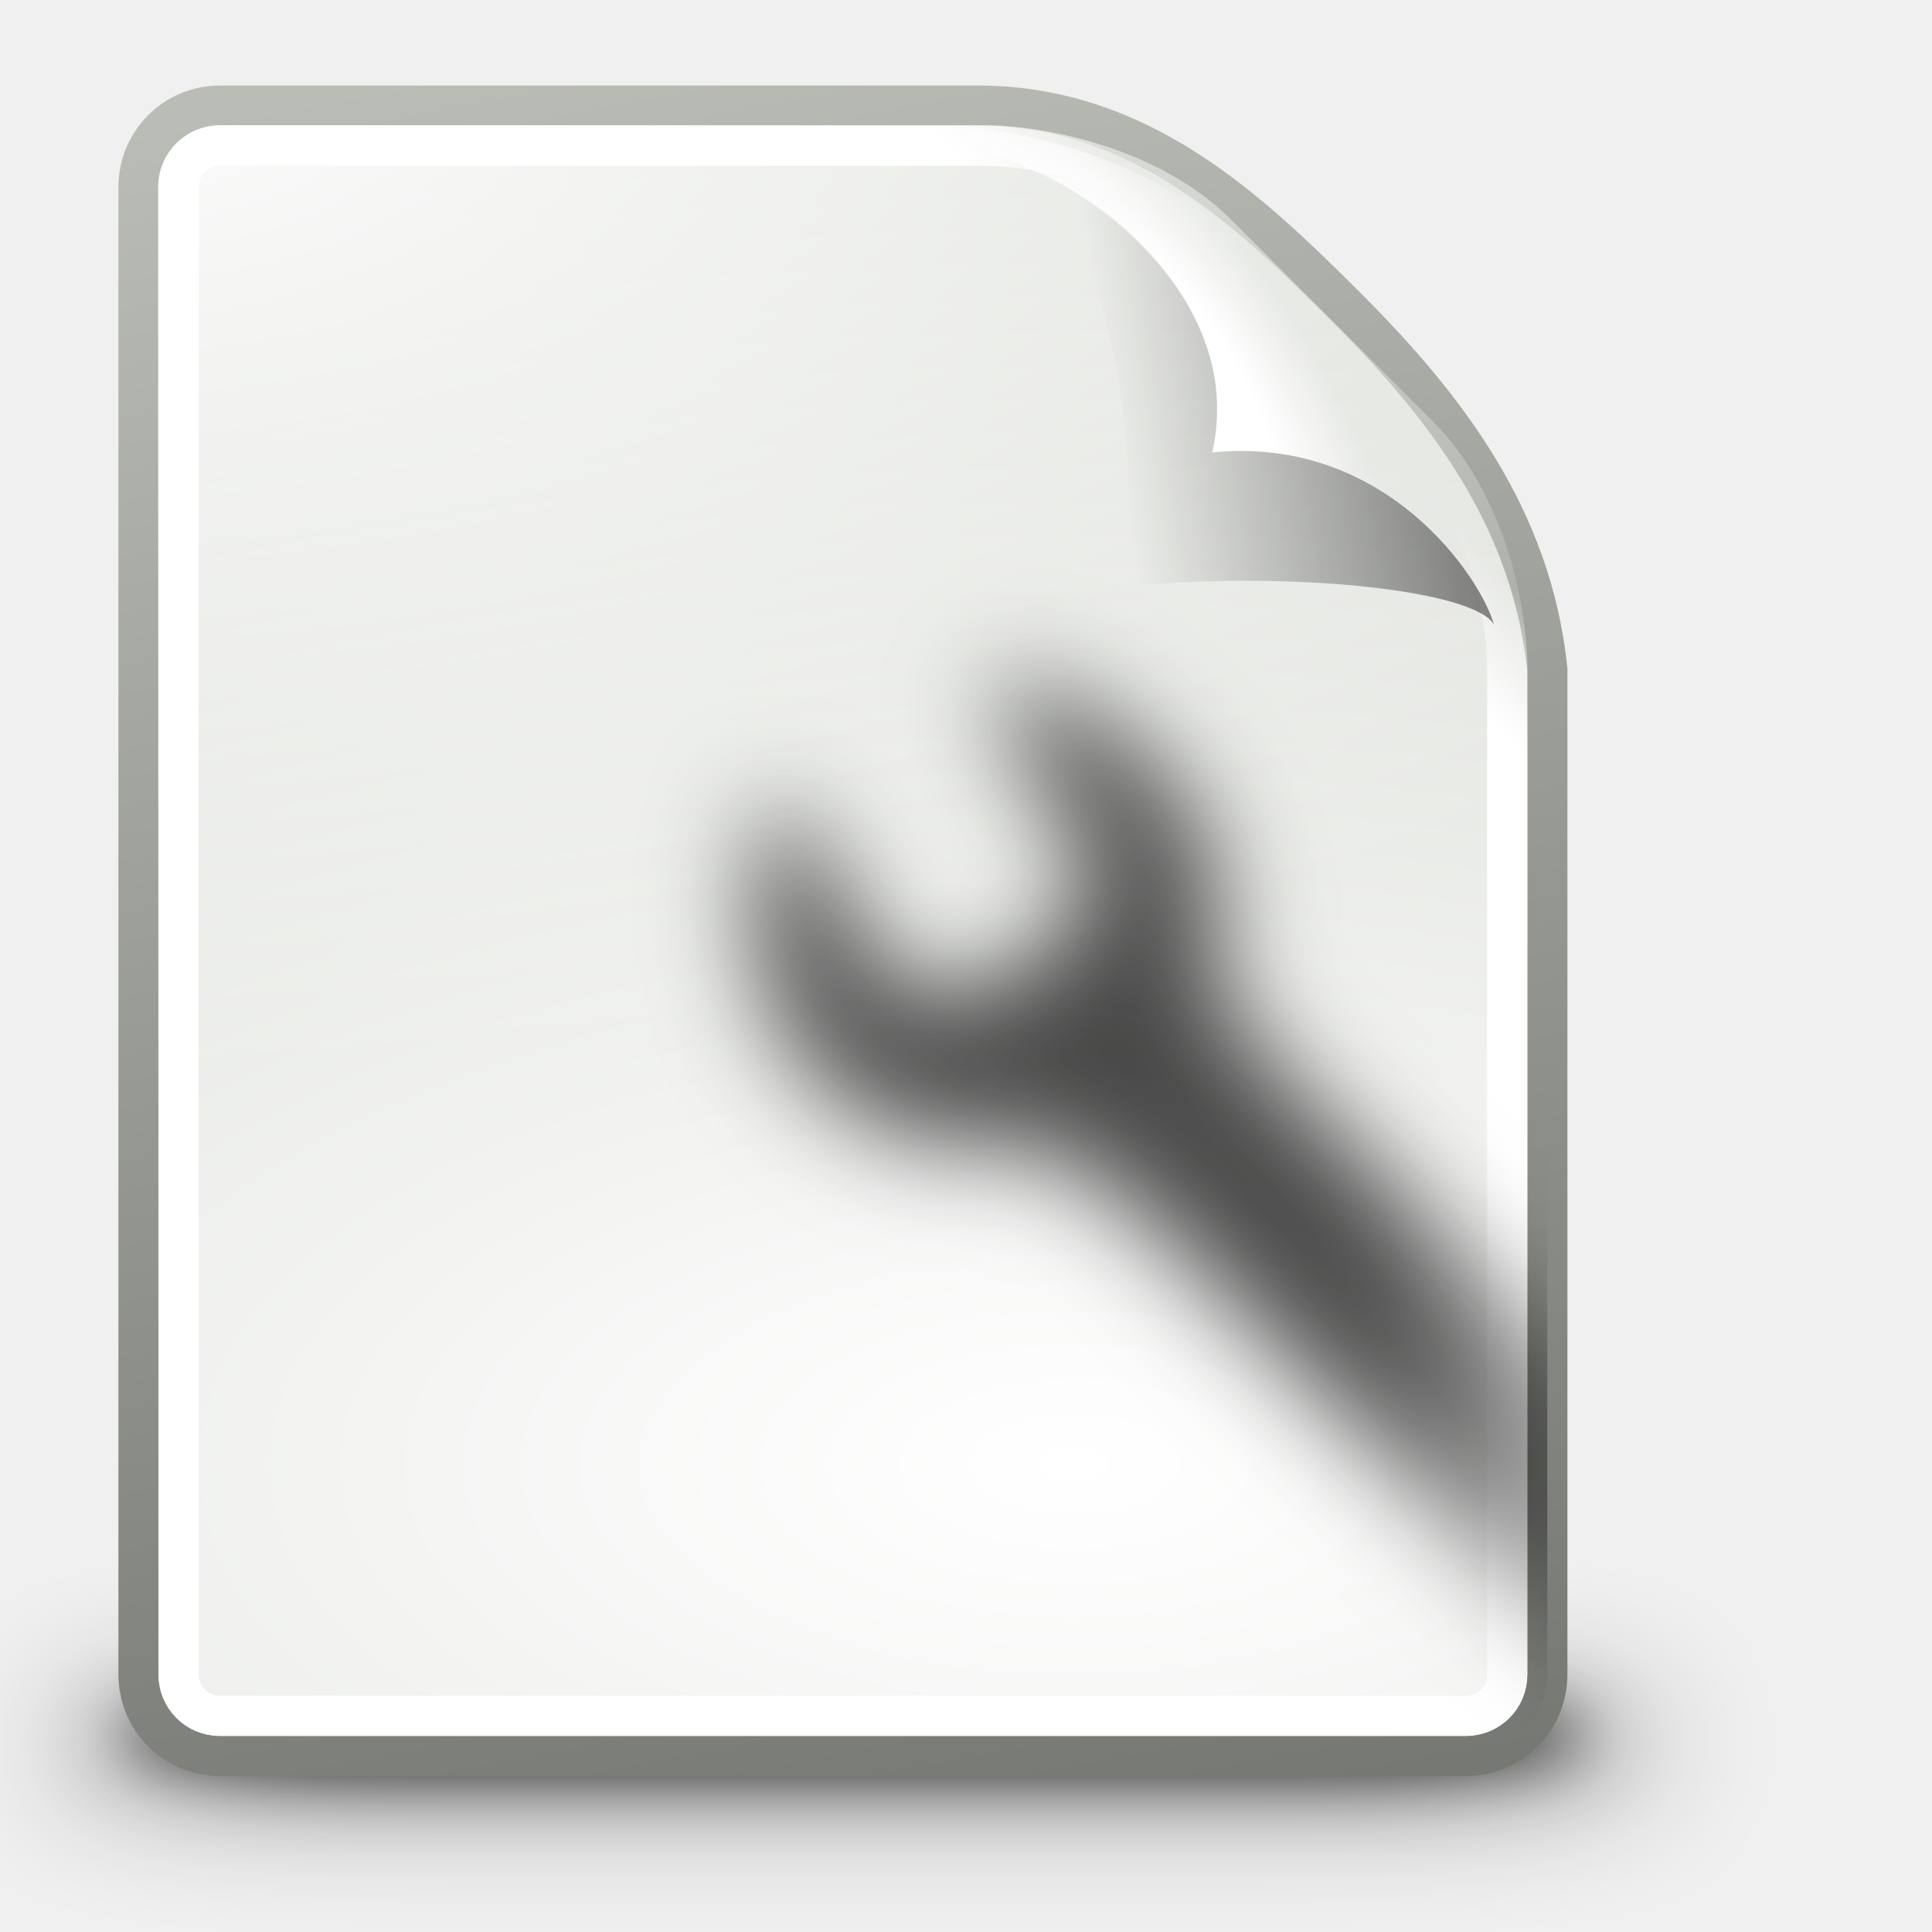
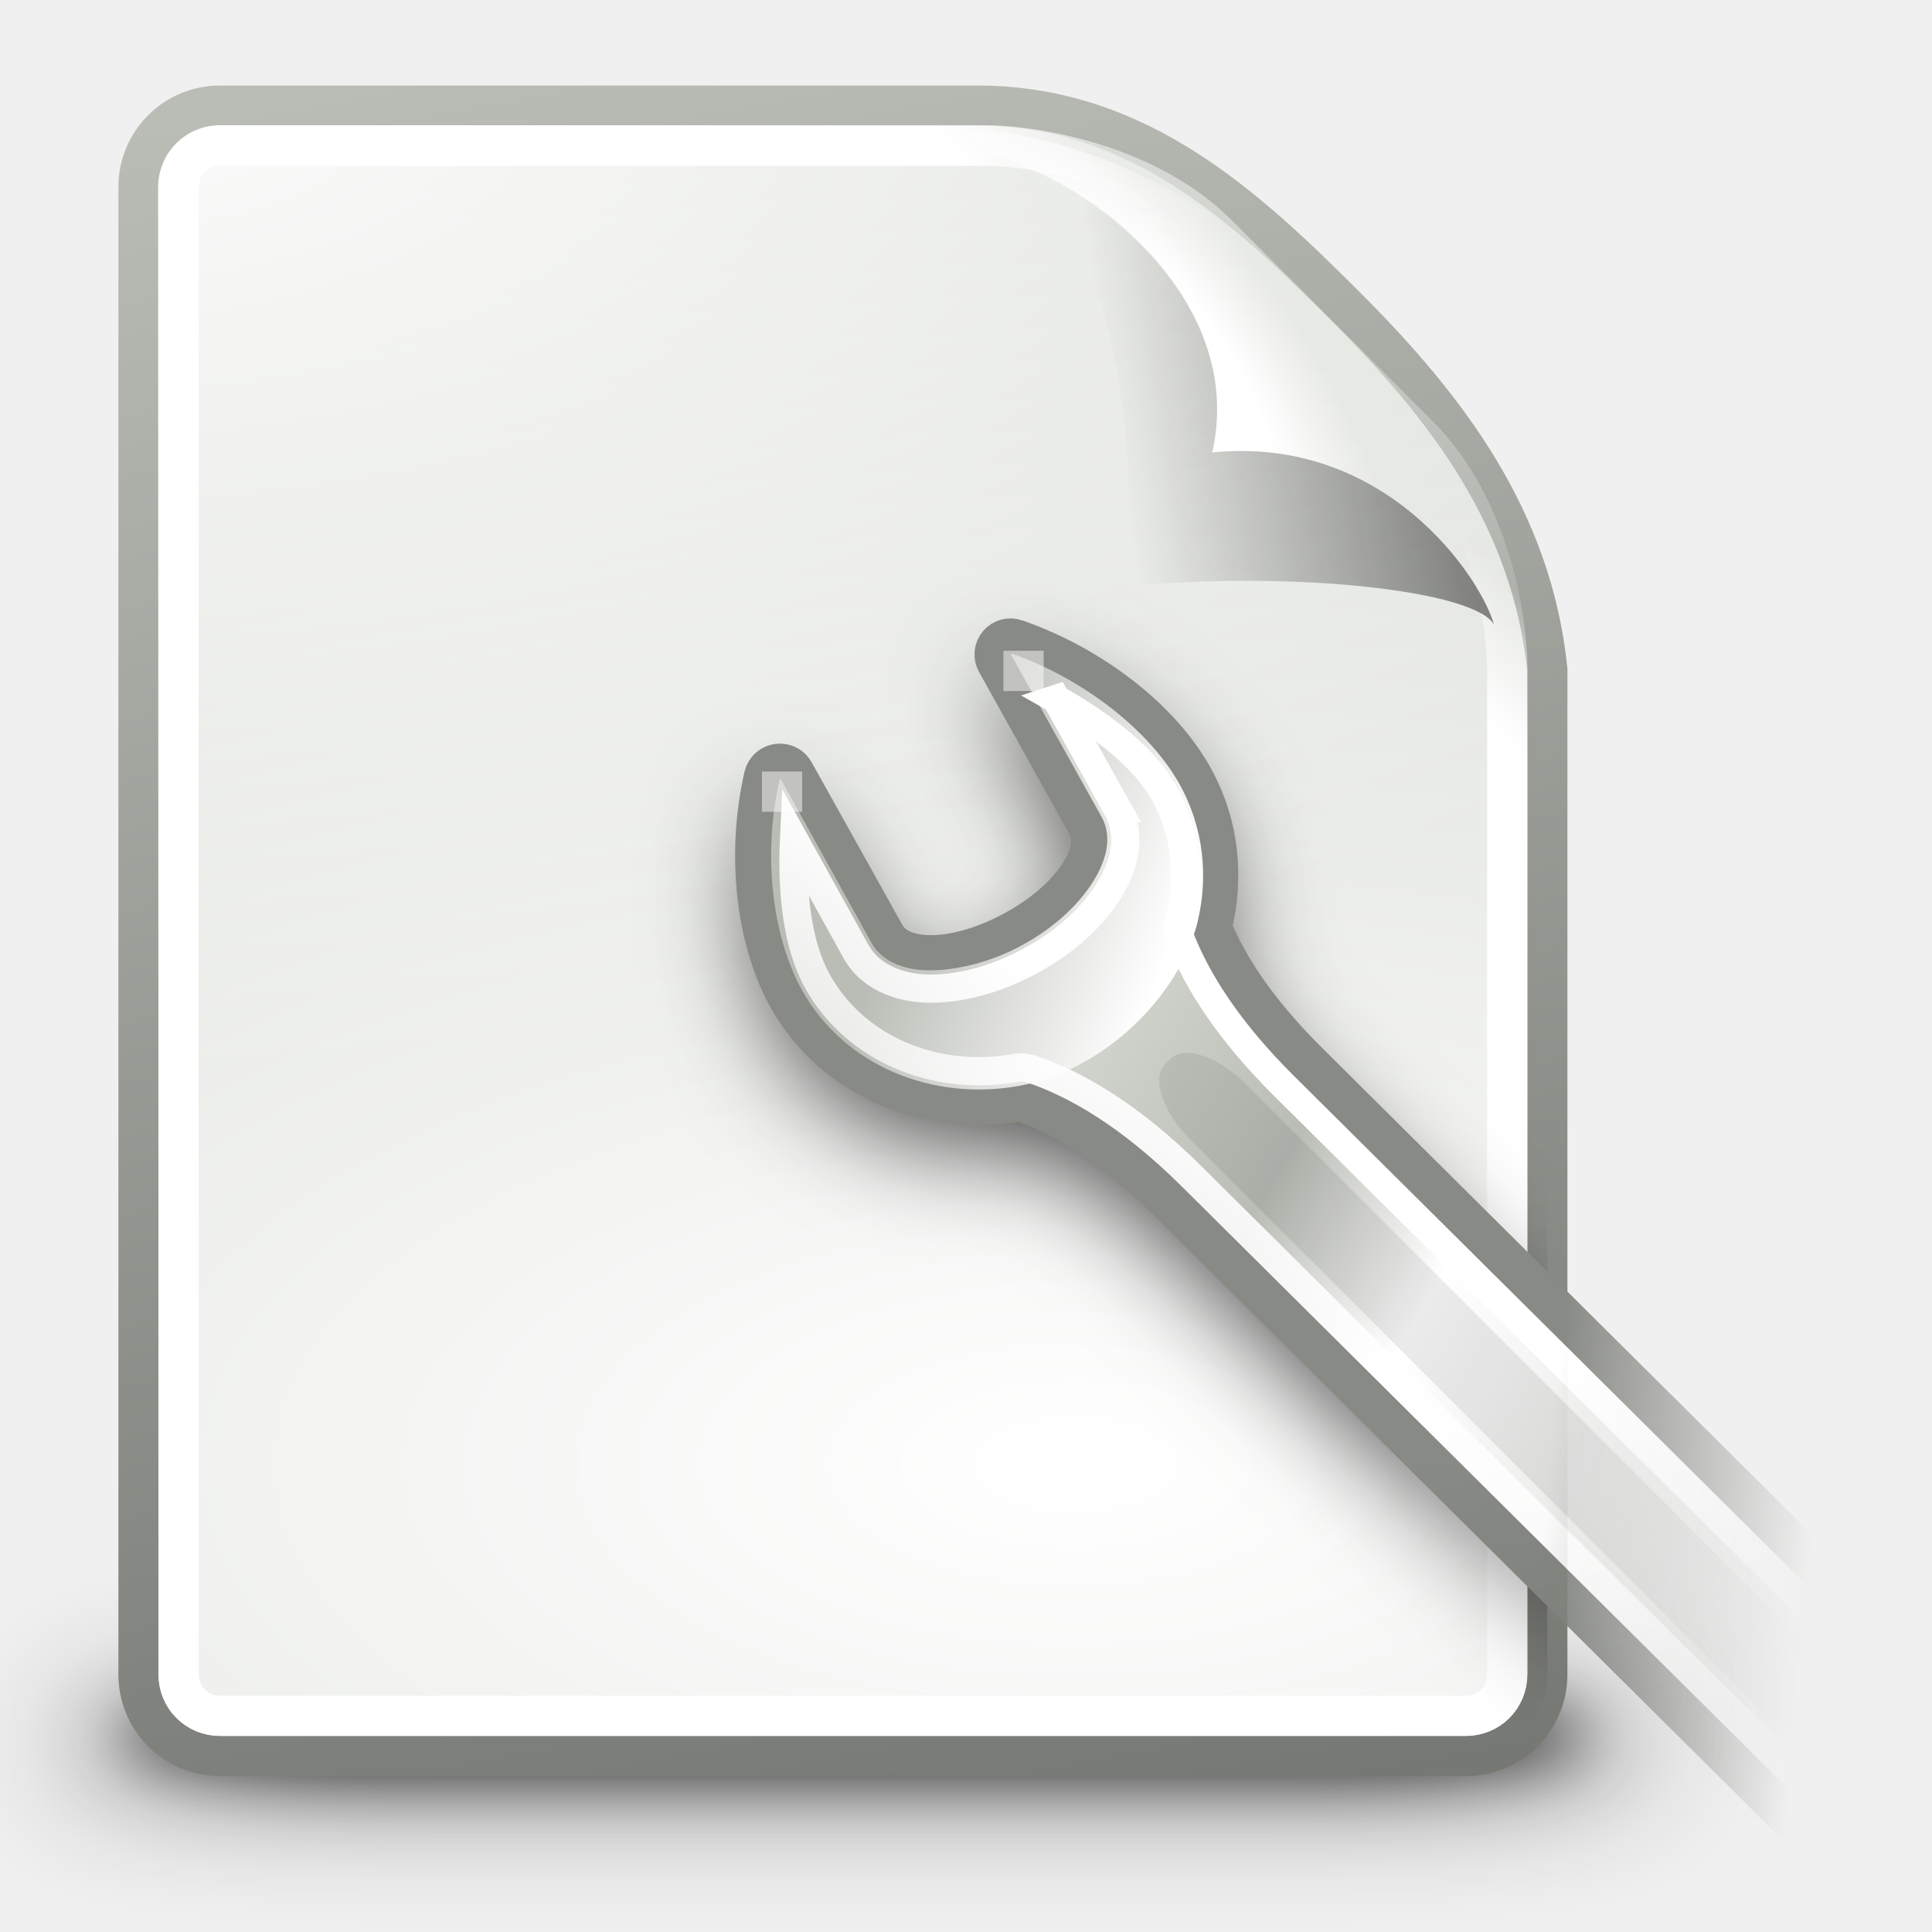
<svg xmlns="http://www.w3.org/2000/svg" xmlns:xlink="http://www.w3.org/1999/xlink" width="48" height="48" id="svg2" version="1.0" style="display:inline">
  <defs id="defs4">
    <linearGradient id="linearGradient7262">
      <stop style="stop-color:#000000;stop-opacity:1;" offset="0" id="stop7264" />
      <stop style="stop-color:#000000;stop-opacity:0;" offset="1" id="stop7266" />
    </linearGradient>
    <linearGradient id="linearGradient6432">
      <stop style="stop-color:#ffffff;stop-opacity:1" offset="0" id="stop6434" />
      <stop style="stop-color:#000000;stop-opacity:1" offset="1" id="stop6436" />
    </linearGradient>
    <linearGradient id="linearGradient7444">
      <stop style="stop-color:#888a85;stop-opacity:1;" offset="0" id="stop7446" />
      <stop style="stop-color:#555753;stop-opacity:1" offset="1" id="stop7448" />
    </linearGradient>
    <linearGradient id="linearGradient7381">
      <stop style="stop-color:#babdb6;stop-opacity:1;" offset="0" id="stop7383" />
      <stop style="stop-color:#ffffff;stop-opacity:1" offset="1" id="stop7385" />
    </linearGradient>
    <linearGradient id="linearGradient7389">
      <stop style="stop-color:#babdb6;stop-opacity:1;" offset="0" id="stop7391" />
      <stop style="stop-color:#eeeeec;stop-opacity:1" offset="1" id="stop7393" />
    </linearGradient>
    <linearGradient id="linearGradient7421">
      <stop style="stop-color:#ffffff;stop-opacity:1;" offset="0" id="stop7423" />
      <stop style="stop-color:#ffffff;stop-opacity:0;" offset="1" id="stop7425" />
    </linearGradient>
    <linearGradient id="linearGradient4434">
      <stop id="stop4436" offset="0" style="stop-color:#d3d7cf;stop-opacity:1;" />
      <stop style="stop-color:#babdb6;stop-opacity:1" offset="0.183" id="stop4438" />
      <stop id="stop4440" offset="0.319" style="stop-color:#ffffff;stop-opacity:1" />
      <stop style="stop-color:#babdb6;stop-opacity:1" offset="0.876" id="stop4442" />
      <stop id="stop4444" offset="1" style="stop-color:#eeeeec;stop-opacity:1" />
    </linearGradient>
    <linearGradient id="linearGradient3-paper-sheet-orig-08">
      <stop style="stop-color: rgb(255, 255, 255); stop-opacity: 1;" offset="0" id="stop6-paper-sheet-orig-1" />
      <stop style="stop-color: rgb(211, 215, 207); stop-opacity: 1;" offset="1" id="stop7-paper-sheet-orig-2" />
    </linearGradient>
    <linearGradient id="linearGradient10-paper-sheet-orig-3">
      <stop style="stop-color: rgb(85, 87, 83); stop-opacity: 1;" offset="0" id="stop15-paper-sheet-orig-7" />
      <stop style="stop-color: rgb(186, 189, 182); stop-opacity: 1;" offset="1" id="stop16-paper-sheet-orig-8" />
    </linearGradient>
    <linearGradient id="linearGradient4-paper-sheet-orig-7">
      <stop id="stop8-paper-sheet-orig-2" offset="0" style="stop-color: rgb(255, 255, 255); stop-opacity: 1;" />
      <stop id="stop9-paper-sheet-orig-2" offset="1" style="stop-color: rgb(255, 255, 255); stop-opacity: 0;" />
    </linearGradient>
    <filter id="filter3913-4" x="-0.092" width="1.185" y="-1.665" height="4.329" color-interpolation-filters="sRGB">
      <feGaussianBlur stdDeviation="1.387" id="feGaussianBlur3915-1" />
    </filter>
    <filter id="filter3871-0" x="-0.053" width="1.106" y="-0.958" height="2.917" color-interpolation-filters="sRGB">
      <feGaussianBlur stdDeviation="0.799" id="feGaussianBlur3873-5" />
    </filter>
    <linearGradient id="linearGradient12-paper-sheet-orig-2">
      <stop id="stop17-paper-sheet-orig-1" offset="0" style="stop-color: rgb(255, 255, 255); stop-opacity: 1;" />
      <stop id="stop18-paper-sheet-orig-0" offset="1" style="stop-color: rgb(255, 255, 255); stop-opacity: 0;" />
    </linearGradient>
    <linearGradient id="linearGradient13-paper-sheet-orig-7-4">
      <stop id="stop19-paper-sheet-orig-0-5" offset="0" style="stop-color: rgb(255, 255, 255); stop-opacity: 1;" />
      <stop style="stop-color: rgb(255, 255, 255); stop-opacity: 1;" offset="0.475" id="stop20-paper-sheet-orig-0-7" />
      <stop id="stop21-paper-sheet-orig-6-9" offset="1" style="stop-color: rgb(255, 255, 255); stop-opacity: 0;" />
    </linearGradient>
    <linearGradient id="linearGradient26-paper-sheet-orig-0-7">
      <stop style="stop-color: rgb(0, 0, 0); stop-opacity: 0.554;" offset="0" id="stop30-paper-sheet-orig-8-4" />
      <stop style="stop-color: rgb(0, 0, 0); stop-opacity: 0;" offset="1" id="stop31-paper-sheet-orig-8-9" />
    </linearGradient>
    <linearGradient xlink:href="#linearGradient4434" id="linearGradient6412" gradientUnits="userSpaceOnUse" gradientTransform="translate(55.75,906.7774)" x1="304.762" y1="64.295" x2="335.3" y2="81.926" />
    <linearGradient xlink:href="#linearGradient7444" id="linearGradient6414" gradientUnits="userSpaceOnUse" gradientTransform="translate(55.75,906.7774)" x1="324.497" y1="70.282" x2="330.061" y2="99.274" />
    <linearGradient xlink:href="#linearGradient7381" id="linearGradient6416" gradientUnits="userSpaceOnUse" gradientTransform="translate(55.75,906.7774)" x1="302.292" y1="58.443" x2="308.649" y2="60.768" />
    <linearGradient xlink:href="#linearGradient7389" id="linearGradient6418" gradientUnits="userSpaceOnUse" gradientTransform="translate(55.75,906.7774)" x1="342.259" y1="86.517" x2="332.029" y2="86.297" />
    <linearGradient xlink:href="#linearGradient7421" id="linearGradient6420" gradientUnits="userSpaceOnUse" x1="326.602" y1="75.575" x2="317.161" y2="88.006" />
    <clipPath clipPathUnits="userSpaceOnUse" id="clipPath7258">
      <path id="path7260" d="m 341.287,945.234 c 0,0 17.476,0 18.976,0 3.877,0.073 6.5,2.5 9,5 2.5,2.5 4.608,5.253 5,9 0,1.5 0,24.976 0,24.976 0,1.121 -0.903,2.024 -2.024,2.024 h -30.952 c -1.121,0 -2.024,-0.903 -2.024,-2.024 v -36.952 c 0,-1.121 0.903,-2.024 2.024,-2.024 z" style="display:inline;fill:#000000;fill-opacity:1;stroke:#000000;stroke-width:1;stroke-miterlimit:4" />
    </clipPath>
    <linearGradient xlink:href="#linearGradient7262" id="linearGradient7268" x1="369.951" y1="970.469" x2="379.27" y2="970.469" gradientUnits="userSpaceOnUse" />
    <filter id="filter7334" x="-0.073" width="1.146" y="-0.072" height="1.144" color-interpolation-filters="sRGB">
      <feGaussianBlur stdDeviation="1.289" id="feGaussianBlur7336" />
    </filter>
    <linearGradient xlink:href="#linearGradient6432" id="linearGradient7353" gradientUnits="userSpaceOnUse" x1="339.063" y1="985.125" x2="345.75" y2="985.75" gradientTransform="translate(35.71875,-11.28125)" />
-     <mask maskUnits="userSpaceOnUse" id="mask7349">
+     <mask maskUnits="userSpaceOnUse" id="mask7349" x="335.821" y="942.609" width="48" height="48">
      <rect style="display:inline;visibility:visible;fill:url(#linearGradient7353);fill-opacity:1;fill-rule:nonzero;stroke:none" width="30.25" height="33.75" y="956.969" x="353.469" id="rect7351" />
    </mask>
    <radialGradient xlink:href="#linearGradient3-paper-sheet-orig-08" id="radialGradient40" gradientUnits="userSpaceOnUse" gradientTransform="matrix(3.854,0,0,1.86639,442.334,21.2596)" cx="-30.25" cy="35.357" fx="-30.25" fy="35.357" r="18" />
    <linearGradient xlink:href="#linearGradient10-paper-sheet-orig-3" id="linearGradient40" gradientUnits="userSpaceOnUse" gradientTransform="translate(356,50)" x1="-40.279" y1="70.736" x2="-52.75" y2="3.873" />
    <radialGradient xlink:href="#linearGradient4-paper-sheet-orig-7" id="radialGradient41" gradientUnits="userSpaceOnUse" gradientTransform="matrix(3.23437,0,0,1.52429,-8.93747,-6.07875)" cx="4" cy="5.3" fx="4" fy="5.3" r="17" />
    <linearGradient xlink:href="#linearGradient12-paper-sheet-orig-2" id="linearGradient41" gradientUnits="userSpaceOnUse" x1="-26.754" y1="11.566" x2="-24.75" y2="9.688" />
    <radialGradient xlink:href="#linearGradient13-paper-sheet-orig-7-4" id="radialGradient277" gradientUnits="userSpaceOnUse" gradientTransform="matrix(0.407336,-0.279828,0.751029,1.09325,370.815,41.5621)" cx="-26.305" cy="10.108" fx="-26.305" fy="10.108" r="7.042" />
    <linearGradient xlink:href="#linearGradient26-paper-sheet-orig-0-7" id="linearGradient277" gradientUnits="userSpaceOnUse" gradientTransform="matrix(0.922306,0,0,0.918575,393.553,51.3257)" x1="-19.031" y1="12.618" x2="-28.789" y2="14.07" />
  </defs>
  <g id="layer11" style="display:inline">
    <g id="layer12" style="display:inline" />
    <g id="layer14" style="display:inline">
      <g style="display:inline" id="use5852" transform="translate(-703.1022,-49.89019)">
        <g style="display:inline" id="g37" transform="translate(400.044,1.01491)">
          <rect transform="matrix(1.1189,0,0,1.17678,-38.2578,-16.0867)" ry="2" rx="7.524" y="91" x="306" height="2" width="36" id="rect36" style="display:inline;opacity:0.475;fill:#000000;fill-opacity:1;stroke:none;filter:url(#filter3913-4)" />
          <rect transform="matrix(1.01334,0,0,1,-4.05753,0)" ry="2" rx="6.392" y="91" x="306" height="2" width="36" id="rect37" style="opacity:0.715;fill:#000000;fill-opacity:1;stroke:none;filter:url(#filter3871-0)" />
        </g>
        <g id="g39" transform="translate(404.044,-0.985092)">
          <path style="display:inline;fill:url(#radialGradient40);fill-opacity:1;stroke:url(#linearGradient40);stroke-width:1;stroke-miterlimit:4" d="m 304.524,53.5 c 0,0 17.476,0 18.976,0 3.877,0.073 6.5,2.5 9,5 2.5,2.5 4.608,5.253 5,9 0,1.5 0,24.976 0,24.976 0,1.121 -0.903,2.024 -2.024,2.024 H 304.524 C 303.403,94.5 302.5,93.597 302.5,92.476 V 55.524 C 302.5,54.403 303.403,53.5 304.524,53.5 Z" id="path37" />
          <path style="display:inline;fill:url(#radialGradient41);fill-opacity:1;stroke:none" id="path38" d="m 8.531,3.986 c -0.858,0 -1.545,0.687 -1.545,1.545 v 36.938 c 0,0.858 0.687,1.545 1.545,1.545 h 30.938 c 0.858,0 1.545,-0.687 1.545,-1.545 V 17.5 c 0,-1.392 -0.501,-4.299 -2.357,-6.156 l -5,-5 C 31.799,4.487 28.892,3.986 27.5,3.986 Z" transform="translate(296,50)" />
          <path style="display:inline;fill:none;stroke:url(#linearGradient41);stroke-width:1;stroke-miterlimit:4" id="path39" d="m -51.469,4.494 c -0.583,0 -1.037,0.454 -1.037,1.037 v 36.938 c 0,0.583 0.454,1.037 1.037,1.037 h 30.938 c 0.583,0 1.037,-0.454 1.037,-1.037 V 17.5 c 0,-1.279 -0.502,-4.09 -2.209,-5.797 l -5,-5 C -28.41,4.996 -31.221,4.494 -32.5,4.494 Z" transform="translate(356,50)" />
        </g>
      </g>
      <g style="display:inline" id="use5860" transform="translate(-338.8812,-50.75916)">
        <path style="display:inline;fill:url(#radialGradient277);fill-opacity:1;stroke:none" d="m 363.5,54 c -1.389,0 -0.042,0.497 1.344,1.125 1.386,0.628 4.973,3.215 4.156,6.875 4.323,-0.431 6.679,3.122 7,4.281 0.321,1.159 1,2.608 1,1.219 0.028,-3.806 -2.845,-6.432 -4.844,-8.656 C 370.158,56.619 367.154,54.477 363.5,54 Z" id="path276" />
        <path style="display:inline;opacity:0.879;fill:url(#linearGradient277);fill-opacity:1;stroke:none" d="m 364.601,55.014 c 0.922,0 3.008,6.196 2.086,10.329 4.295,-0.428 8.853,0.088 9.313,0.938 -0.321,-1.159 -2.677,-4.712 -7,-4.281 0.865,-3.875 -3.187,-6.617 -4.399,-6.986 z" id="path277" />
      </g>
      <path transform="translate(-335.8209,-942.6089)" id="path6472" d="m 354.902,962.714 c -0.046,0.049 -0.079,0.109 -0.095,0.175 -0.435,1.875 -0.229,4.03 0.596,5.506 1.127,2.017 3.475,2.979 5.773,2.572 0.939,0.316 2.185,1.012 3.662,2.479 l 18.436,18.313 c 1.297,1.288 2.009,2.378 2.392,3.248 -0.353,1.274 -0.234,2.643 0.442,3.853 0.825,1.476 2.556,2.781 4.391,3.418 0.157,0.058 0.331,0.014 0.438,-0.113 0.107,-0.127 0.126,-0.308 0.042,-0.453 l -2.251,-4.033 c -0.202,-0.361 -0.092,-0.821 0.233,-1.296 0.328,-0.479 0.874,-0.958 1.573,-1.339 0.699,-0.381 1.398,-0.59 1.982,-0.61 0.581,-0.02 1.037,0.142 1.24,0.503 l 2.26,4.05 c 0.063,0.112 0.174,0.186 0.302,0.201 0.128,0.015 0.258,-0.031 0.343,-0.126 0.046,-0.049 0.079,-0.109 0.095,-0.175 0.435,-1.875 0.229,-4.03 -0.596,-5.506 -1.132,-2.026 -3.5,-2.985 -5.809,-2.563 -0.923,-0.338 -2.135,-1.052 -3.603,-2.51 l -18.436,-18.313 c -1.331,-1.322 -2.03,-2.456 -2.388,-3.351 0.31,-1.237 0.184,-2.559 -0.469,-3.728 -0.825,-1.476 -2.556,-2.781 -4.391,-3.418 -0.157,-0.058 -0.331,-0.014 -0.438,0.113 -0.107,0.127 -0.126,0.308 -0.042,0.453 l 2.246,4.028 c 0.202,0.361 0.097,0.825 -0.229,1.3 -0.328,0.479 -0.874,0.958 -1.573,1.339 -0.699,0.381 -1.398,0.59 -1.982,0.61 -0.581,0.02 -1.037,-0.141 -1.239,-0.503 l -2.26,-4.05 c -0.063,-0.112 -0.174,-0.186 -0.302,-0.201 -0.128,-0.015 -0.258,0.031 -0.343,0.126 z" style="display:inline;opacity:0.7;fill:url(#linearGradient7268);fill-opacity:1;fill-rule:evenodd;stroke:none;filter:url(#filter7334);enable-background:new" clip-path="url(#clipPath7258)" />
      <g id="g6402" transform="translate(-335.8209,-942.6089)" mask="url(#mask7349)">
        <path id="path6912" d="m 354.902,961.714 c -0.046,0.049 -0.079,0.109 -0.095,0.175 -0.435,1.875 -0.229,4.03 0.596,5.506 1.127,2.017 3.475,2.979 5.773,2.572 0.939,0.316 2.185,1.012 3.662,2.479 l 18.436,18.313 c 1.297,1.288 2.009,2.378 2.392,3.248 -0.353,1.274 -0.234,2.643 0.442,3.853 0.825,1.476 2.556,2.781 4.391,3.418 0.157,0.058 0.331,0.014 0.438,-0.113 0.107,-0.127 0.126,-0.308 0.042,-0.453 l -2.251,-4.033 c -0.202,-0.361 -0.092,-0.821 0.233,-1.296 0.328,-0.479 0.874,-0.958 1.573,-1.339 0.699,-0.381 1.398,-0.59 1.982,-0.61 0.581,-0.02 1.037,0.142 1.24,0.503 l 2.26,4.05 c 0.063,0.112 0.174,0.186 0.302,0.201 0.128,0.015 0.258,-0.031 0.343,-0.126 0.046,-0.049 0.079,-0.109 0.095,-0.175 0.435,-1.875 0.229,-4.03 -0.596,-5.506 -1.132,-2.026 -3.5,-2.985 -5.809,-2.563 -0.923,-0.338 -2.135,-1.052 -3.603,-2.51 l -18.436,-18.313 c -1.331,-1.322 -2.03,-2.456 -2.388,-3.351 0.31,-1.237 0.184,-2.559 -0.469,-3.728 -0.825,-1.476 -2.556,-2.781 -4.391,-3.418 -0.157,-0.058 -0.331,-0.014 -0.438,0.113 -0.107,0.127 -0.126,0.308 -0.042,0.453 l 2.246,4.028 c 0.202,0.361 0.097,0.825 -0.229,1.3 -0.328,0.479 -0.874,0.958 -1.573,1.339 -0.699,0.381 -1.398,0.59 -1.982,0.61 -0.581,0.02 -1.037,-0.141 -1.239,-0.503 l -2.26,-4.05 c -0.063,-0.112 -0.174,-0.186 -0.302,-0.201 -0.128,-0.015 -0.258,0.031 -0.343,0.126 z" style="display:inline;fill:url(#linearGradient6412);fill-opacity:1;fill-rule:evenodd;stroke:url(#linearGradient6414);stroke-width:1;stroke-linecap:round;stroke-linejoin:round;stroke-miterlimit:4;stroke-dasharray:none;stroke-dashoffset:0.361;stroke-opacity:1;enable-background:new" />
        <path id="path7379" d="m 360.938,958.84 c 0.019,0.007 0.007,0.031 0,0.031 l 2.25,4.031 c 0.304,0.543 0.085,1.184 -0.281,1.719 -0.369,0.54 -0.942,1.062 -1.688,1.469 -0.747,0.407 -1.531,0.603 -2.188,0.625 -0.655,0.022 -1.27,-0.165 -1.562,-0.688 l -2.25,-4.062 c -0.013,-0.002 -0.033,0.002 -0.031,0 0.021,-0.022 0.004,0.016 0,0.031 -0.415,1.788 -0.2,3.855 0.562,5.219 1.043,1.866 3.219,2.757 5.375,2.375 2.145,-0.384 3.98,-2.253 4.438,-4.031 0.289,-1.152 0.166,-2.389 -0.438,-3.469 -0.76,-1.36 -2.432,-2.641 -4.188,-3.25 z" style="display:inline;fill:url(#linearGradient6416);fill-opacity:1;fill-rule:evenodd;stroke:none;enable-background:new" />
        <path id="path6392" d="m 392.031,990.121 c -0.518,-0.057 -1.063,-0.032 -1.594,0.062 -0.01,0.002 -0.021,-0.002 -0.031,0 -2.373,0.616 -3.921,2.187 -4.375,3.906 -0.329,1.186 -0.219,2.476 0.406,3.594 0.76,1.36 2.432,2.641 4.188,3.25 -1.6e-4,0 -0.003,-0.03 0,-0.031 l -2.25,-4.031 c -0.303,-0.543 -0.085,-1.184 0.281,-1.719 0.374,-0.546 0.95,-1.035 1.688,-1.438 0.74,-0.403 1.517,-0.634 2.188,-0.656 0.655,-0.022 1.27,0.165 1.562,0.688 l 2.25,4.062 c 0.013,0.002 0.033,-0.002 0.031,0 0.415,-1.787 0.199,-3.888 -0.562,-5.25 -0.785,-1.406 -2.196,-2.263 -3.781,-2.438 z" style="display:inline;fill:url(#linearGradient6418);fill-opacity:1;fill-rule:evenodd;stroke:none;enable-background:new" />
        <path transform="translate(55.75,906.7774)" d="m 306.309,53.195 1.514,2.711 h -0.002 c 0.427,0.763 0.126,1.583 -0.289,2.189 -0.419,0.612 -1.05,1.168 -1.852,1.605 -0.805,0.439 -1.627,0.668 -2.371,0.693 -0.745,0.025 -1.572,-0.209 -1.973,-0.926 a 0.833,0.833 0 0 1 -0.002,-0.002 l -1.537,-2.777 c -0.061,1.307 0.08,2.624 0.586,3.529 0.94,1.683 2.928,2.5 4.91,2.148 a 0.833,0.833 0 0 1 0.41,0.031 c 1.075,0.362 2.428,1.126 3.979,2.666 l 18.438,18.312 c 1.358,1.349 2.119,2.533 2.549,3.506 a 0.833,0.833 0 0 1 0.041,0.559 c -0.299,1.079 -0.201,2.239 0.361,3.246 0.497,0.889 1.54,1.693 2.684,2.336 L 332.24,90.312 h 0.002 c -0.426,-0.763 -0.126,-1.583 0.289,-2.189 0.429,-0.626 1.066,-1.146 1.852,-1.574 0.789,-0.43 1.597,-0.698 2.371,-0.725 0.745,-0.025 1.572,0.209 1.973,0.926 a 0.833,0.833 0 0 1 0.002,0.002 l 1.539,2.777 c 0.056,-1.31 -0.087,-2.632 -0.588,-3.529 -0.945,-1.692 -2.945,-2.512 -4.936,-2.148 a 0.833,0.833 0 0 1 -0.438,-0.037 c -1.053,-0.386 -2.36,-1.167 -3.895,-2.691 l -18.438,-18.312 c -1.398,-1.388 -2.156,-2.615 -2.561,-3.627 a 0.833,0.833 0 0 1 -0.035,-0.512 c 0.263,-1.048 0.156,-2.169 -0.387,-3.141 -0.497,-0.889 -1.54,-1.693 -2.684,-2.336 z" id="path6394" style="display:inline;fill:none;stroke:url(#linearGradient6420);stroke-width:0.7;stroke-linecap:round;stroke-linejoin:miter;stroke-miterlimit:4;stroke-dasharray:none;stroke-dashoffset:0.361;stroke-opacity:1;enable-background:new" />
        <rect transform="rotate(-45)" ry="1.777" rx="0.89" y="943.147" x="-428.175" height="30.755" width="1.956" id="rect7166" style="display:inline;opacity:0.08;fill:#000000;fill-opacity:1;fill-rule:evenodd;stroke:none;enable-background:new" />
        <g transform="translate(55.75,906.7774)" style="display:inline;opacity:0.489;enable-background:new" id="g7440">
          <rect style="fill:#ffffff;fill-opacity:1;fill-rule:evenodd;stroke:none" id="rect6399" width="1" height="1" x="305" y="52" />
          <rect style="display:inline;fill:#ffffff;fill-opacity:1;fill-rule:evenodd;stroke:none;enable-background:new" id="rect7438" width="1" height="1" x="299" y="55" />
        </g>
      </g>
    </g>
    <g id="layer13" style="display:inline" />
  </g>
</svg>
